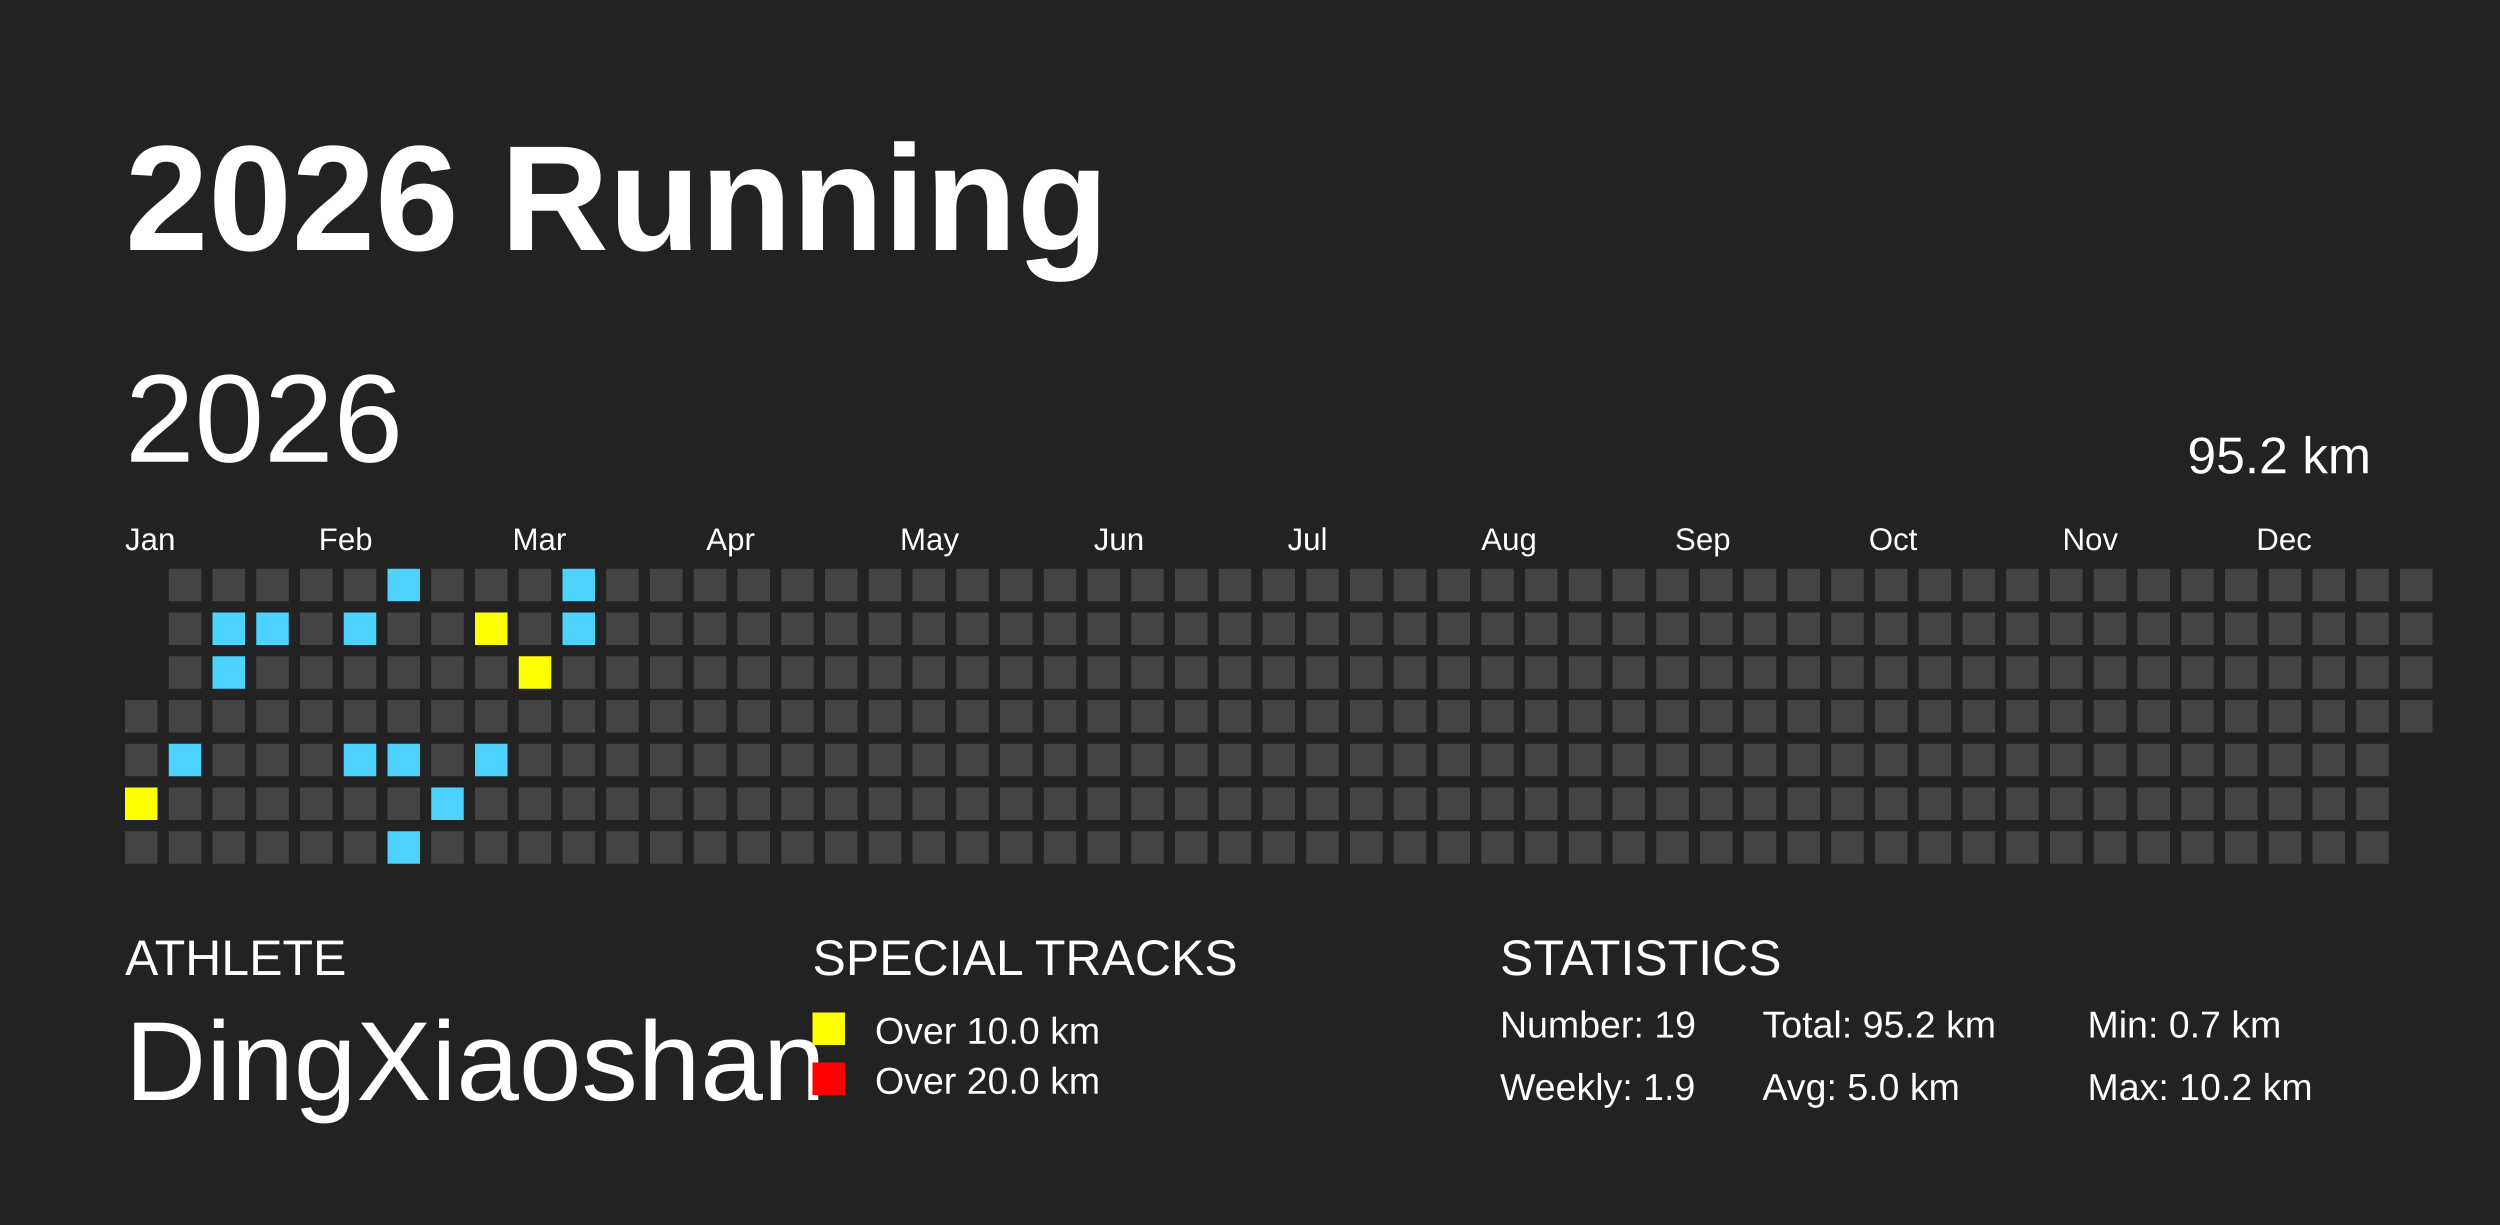
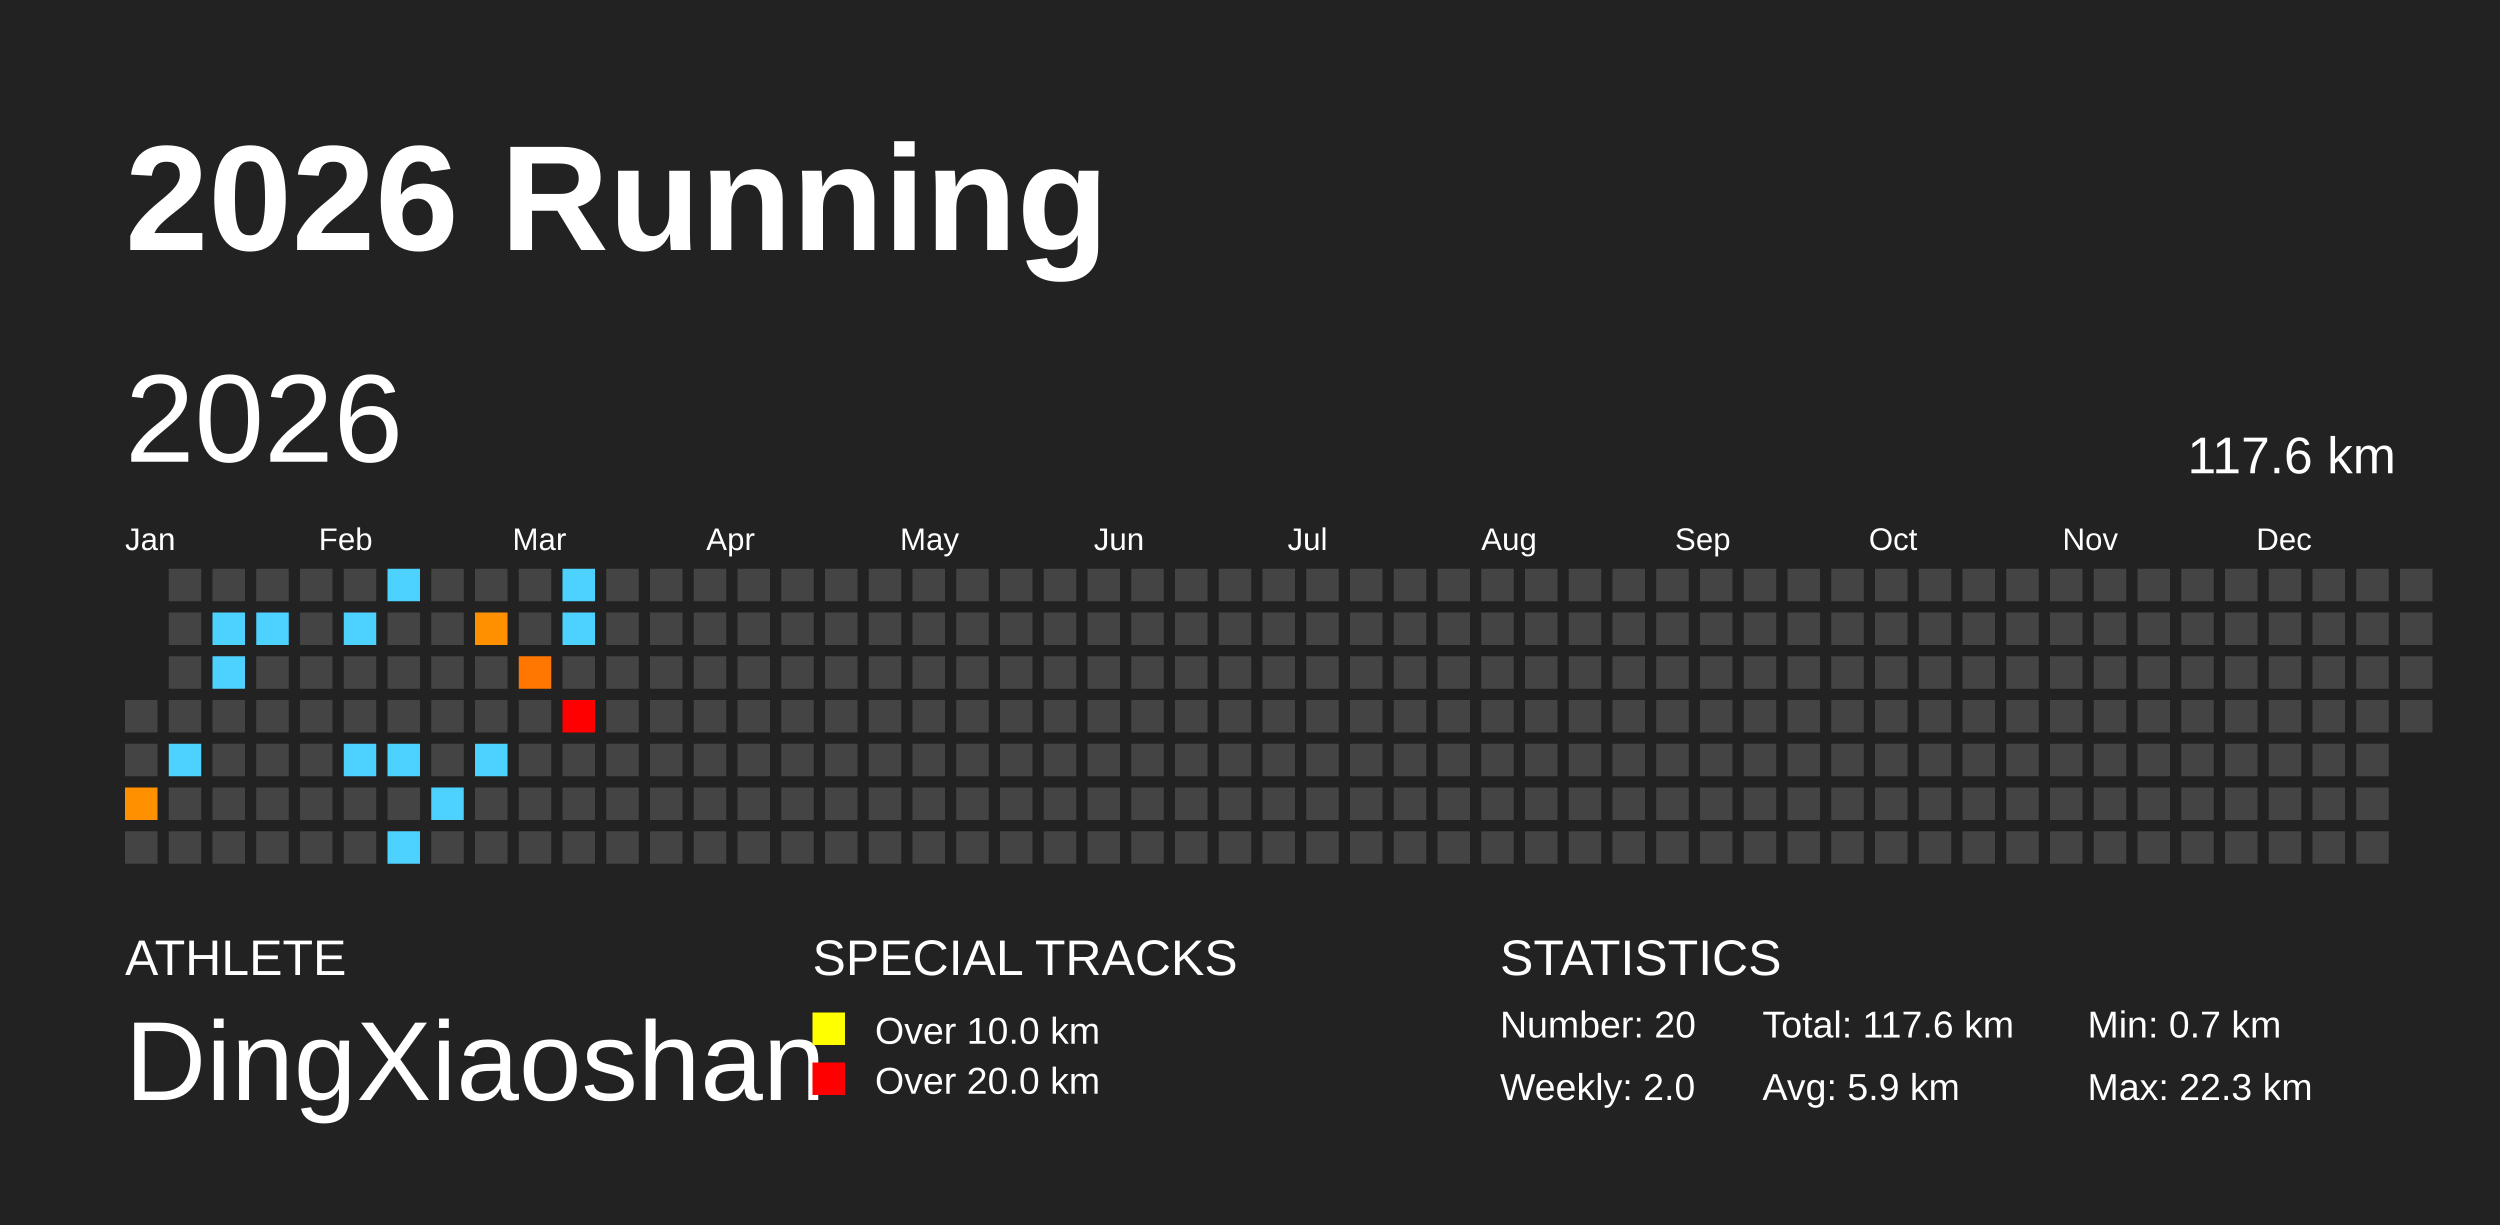
<svg xmlns="http://www.w3.org/2000/svg" baseProfile="full" height="98mm" version="1.1" viewBox="0,0,200,98" width="200mm">
  <defs />
  <rect fill="#222222" height="98" width="200" x="0" y="0" />
  <text fill="#FFFFFF" style="font-size:12px; font-family:Arial; font-weight:bold;" x="10" y="20">2026 Running</text>
  <text fill="#FFFFFF" style="font-size:4px; font-family:Arial" x="10" y="78">ATHLETE</text>
  <text fill="#FFFFFF" style="font-size:9px; font-family:Arial" x="10" y="88">DingXiaoshan</text>
  <text fill="#FFFFFF" style="font-size:4px; font-family:Arial" x="65" y="78">SPECIAL TRACKS</text>
  <rect fill="yellow" height="2.6" width="2.6" x="65" y="81" />
  <text fill="#FFFFFF" style="font-size:3px; font-family:Arial" x="70" y="83.5">Over 10.0 km</text>
  <rect fill="red" height="2.6" width="2.6" x="65" y="85" />
  <text fill="#FFFFFF" style="font-size:3px; font-family:Arial" x="70" y="87.5">Over 20.0 km</text>
  <text fill="#FFFFFF" style="font-size:4px; font-family:Arial" x="120" y="78">STATISTICS</text>
-   <text fill="#FFFFFF" style="font-size:3px; font-family:Arial" x="120" y="83">Number: 19</text>
-   <text fill="#FFFFFF" style="font-size:3px; font-family:Arial" x="120" y="88">Weekly: 1.9</text>
-   <text fill="#FFFFFF" style="font-size:3px; font-family:Arial" x="141" y="83">Total: 95.2 km</text>
-   <text fill="#FFFFFF" style="font-size:3px; font-family:Arial" x="141" y="88">Avg: 5.0 km</text>
+   <text fill="#FFFFFF" style="font-size:3px; font-family:Arial" x="120" y="83">Number: 20</text>
+   <text fill="#FFFFFF" style="font-size:3px; font-family:Arial" x="120" y="88">Weekly: 2.0</text>
+   <text fill="#FFFFFF" style="font-size:3px; font-family:Arial" x="141" y="83">Total: 117.6 km</text>
+   <text fill="#FFFFFF" style="font-size:3px; font-family:Arial" x="141" y="88">Avg: 5.9 km</text>
  <text fill="#FFFFFF" style="font-size:3px; font-family:Arial" x="167" y="83">Min: 0.7 km</text>
-   <text fill="#FFFFFF" style="font-size:3px; font-family:Arial" x="167" y="88">Max: 10.2 km</text>
+   <text fill="#FFFFFF" style="font-size:3px; font-family:Arial" x="167" y="88">Max: 22.3 km</text>
  <text dominant-baseline="hanging" fill="#FFFFFF" style="font-size:10.0px; font-family:Arial;" x="10" y="30">2026</text>
-   <text dominant-baseline="hanging" fill="#FFFFFF" style="font-size:4.125px; font-family:Arial;" x="175" y="35">95.2 km</text>
+   <text dominant-baseline="hanging" fill="#FFFFFF" style="font-size:4.125px; font-family:Arial;" x="175" y="35">117.6 km</text>
  <text fill="#FFFFFF" style="font-size:2.5px; font-family:Arial" x="10.0" y="44">Jan</text>
  <text fill="#FFFFFF" style="font-size:2.5px; font-family:Arial" x="25.5" y="44">Feb</text>
  <text fill="#FFFFFF" style="font-size:2.5px; font-family:Arial" x="41.0" y="44">Mar</text>
  <text fill="#FFFFFF" style="font-size:2.5px; font-family:Arial" x="56.5" y="44">Apr</text>
  <text fill="#FFFFFF" style="font-size:2.5px; font-family:Arial" x="72.0" y="44">May</text>
  <text fill="#FFFFFF" style="font-size:2.5px; font-family:Arial" x="87.5" y="44">Jun</text>
  <text fill="#FFFFFF" style="font-size:2.5px; font-family:Arial" x="103.0" y="44">Jul</text>
  <text fill="#FFFFFF" style="font-size:2.5px; font-family:Arial" x="118.5" y="44">Aug</text>
  <text fill="#FFFFFF" style="font-size:2.5px; font-family:Arial" x="134.0" y="44">Sep</text>
  <text fill="#FFFFFF" style="font-size:2.5px; font-family:Arial" x="149.5" y="44">Oct</text>
  <text fill="#FFFFFF" style="font-size:2.5px; font-family:Arial" x="165.0" y="44">Nov</text>
  <text fill="#FFFFFF" style="font-size:2.5px; font-family:Arial" x="180.5" y="44">Dec</text>
  <rect fill="#444444" height="2.6" width="2.6" x="10.0" y="56.0" />
  <rect fill="#444444" height="2.6" width="2.6" x="10.0" y="59.5" />
-   <rect fill="yellow" height="2.6" width="2.6" x="10.0" y="63.0" />
+   <rect fill="#ff9000" height="2.6" width="2.6" x="10.0" y="63.0" />
  <rect fill="#444444" height="2.6" width="2.6" x="10.0" y="66.5" />
  <rect fill="#444444" height="2.6" width="2.6" x="13.5" y="45.5" />
  <rect fill="#444444" height="2.6" width="2.6" x="13.5" y="49.0" />
  <rect fill="#444444" height="2.6" width="2.6" x="13.5" y="52.5" />
  <rect fill="#444444" height="2.6" width="2.6" x="13.5" y="56.0" />
-   <rect fill="#4DD2FF" height="2.6" width="2.6" x="13.5" y="59.5" />
+   <rect fill="#4dd2ff" height="2.6" width="2.6" x="13.5" y="59.5" />
  <rect fill="#444444" height="2.6" width="2.6" x="13.5" y="63.0" />
  <rect fill="#444444" height="2.6" width="2.6" x="13.5" y="66.5" />
  <rect fill="#444444" height="2.6" width="2.6" x="17.0" y="45.5" />
-   <rect fill="#4DD2FF" height="2.6" width="2.6" x="17.0" y="49.0" />
-   <rect fill="#4DD2FF" height="2.6" width="2.6" x="17.0" y="52.5" />
+   <rect fill="#4dd2ff" height="2.6" width="2.6" x="17.0" y="49.0" />
+   <rect fill="#4dd2ff" height="2.6" width="2.6" x="17.0" y="52.5" />
  <rect fill="#444444" height="2.6" width="2.6" x="17.0" y="56.0" />
  <rect fill="#444444" height="2.6" width="2.6" x="17.0" y="59.5" />
  <rect fill="#444444" height="2.6" width="2.6" x="17.0" y="63.0" />
  <rect fill="#444444" height="2.6" width="2.6" x="17.0" y="66.5" />
  <rect fill="#444444" height="2.6" width="2.6" x="20.5" y="45.5" />
-   <rect fill="#4DD2FF" height="2.6" width="2.6" x="20.5" y="49.0" />
+   <rect fill="#4dd2ff" height="2.6" width="2.6" x="20.5" y="49.0" />
  <rect fill="#444444" height="2.6" width="2.6" x="20.5" y="52.5" />
  <rect fill="#444444" height="2.6" width="2.6" x="20.5" y="56.0" />
  <rect fill="#444444" height="2.6" width="2.6" x="20.5" y="59.5" />
  <rect fill="#444444" height="2.6" width="2.6" x="20.5" y="63.0" />
  <rect fill="#444444" height="2.6" width="2.6" x="20.5" y="66.5" />
  <rect fill="#444444" height="2.6" width="2.6" x="24.0" y="45.5" />
  <rect fill="#444444" height="2.6" width="2.6" x="24.0" y="49.0" />
  <rect fill="#444444" height="2.6" width="2.6" x="24.0" y="52.5" />
  <rect fill="#444444" height="2.6" width="2.6" x="24.0" y="56.0" />
  <rect fill="#444444" height="2.6" width="2.6" x="24.0" y="59.5" />
  <rect fill="#444444" height="2.6" width="2.6" x="24.0" y="63.0" />
  <rect fill="#444444" height="2.6" width="2.6" x="24.0" y="66.5" />
  <rect fill="#444444" height="2.6" width="2.6" x="27.5" y="45.5" />
-   <rect fill="#4DD2FF" height="2.6" width="2.6" x="27.5" y="49.0" />
+   <rect fill="#4dd2ff" height="2.6" width="2.6" x="27.5" y="49.0" />
  <rect fill="#444444" height="2.6" width="2.6" x="27.5" y="52.5" />
  <rect fill="#444444" height="2.6" width="2.6" x="27.5" y="56.0" />
-   <rect fill="#4DD2FF" height="2.6" width="2.6" x="27.5" y="59.5" />
+   <rect fill="#4dd2ff" height="2.6" width="2.6" x="27.5" y="59.5" />
  <rect fill="#444444" height="2.6" width="2.6" x="27.5" y="63.0" />
  <rect fill="#444444" height="2.6" width="2.6" x="27.5" y="66.5" />
-   <rect fill="#4DD2FF" height="2.6" width="2.6" x="31.0" y="45.5" />
+   <rect fill="#4dd2ff" height="2.6" width="2.6" x="31.0" y="45.5" />
  <rect fill="#444444" height="2.6" width="2.6" x="31.0" y="49.0" />
  <rect fill="#444444" height="2.6" width="2.6" x="31.0" y="52.5" />
  <rect fill="#444444" height="2.6" width="2.6" x="31.0" y="56.0" />
-   <rect fill="#4DD2FF" height="2.6" width="2.6" x="31.0" y="59.5" />
+   <rect fill="#4dd2ff" height="2.6" width="2.6" x="31.0" y="59.5" />
  <rect fill="#444444" height="2.6" width="2.6" x="31.0" y="63.0" />
-   <rect fill="#4DD2FF" height="2.6" width="2.6" x="31.0" y="66.5" />
+   <rect fill="#4dd2ff" height="2.6" width="2.6" x="31.0" y="66.5" />
  <rect fill="#444444" height="2.6" width="2.6" x="34.5" y="45.5" />
  <rect fill="#444444" height="2.6" width="2.6" x="34.5" y="49.0" />
  <rect fill="#444444" height="2.6" width="2.6" x="34.5" y="52.5" />
  <rect fill="#444444" height="2.6" width="2.6" x="34.5" y="56.0" />
  <rect fill="#444444" height="2.6" width="2.6" x="34.5" y="59.5" />
-   <rect fill="#4DD2FF" height="2.6" width="2.6" x="34.5" y="63.0" />
+   <rect fill="#4dd2ff" height="2.6" width="2.6" x="34.5" y="63.0" />
  <rect fill="#444444" height="2.6" width="2.6" x="34.5" y="66.5" />
  <rect fill="#444444" height="2.6" width="2.6" x="38.0" y="45.5" />
-   <rect fill="yellow" height="2.6" width="2.6" x="38.0" y="49.0" />
+   <rect fill="#ff9000" height="2.6" width="2.6" x="38.0" y="49.0" />
  <rect fill="#444444" height="2.6" width="2.6" x="38.0" y="52.5" />
  <rect fill="#444444" height="2.6" width="2.6" x="38.0" y="56.0" />
-   <rect fill="#4DD2FF" height="2.6" width="2.6" x="38.0" y="59.5" />
+   <rect fill="#4dd2ff" height="2.6" width="2.6" x="38.0" y="59.5" />
  <rect fill="#444444" height="2.6" width="2.6" x="38.0" y="63.0" />
  <rect fill="#444444" height="2.6" width="2.6" x="38.0" y="66.5" />
  <rect fill="#444444" height="2.6" width="2.6" x="41.5" y="45.5" />
  <rect fill="#444444" height="2.6" width="2.6" x="41.5" y="49.0" />
-   <rect fill="yellow" height="2.6" width="2.6" x="41.5" y="52.5" />
+   <rect fill="#ff7600" height="2.6" width="2.6" x="41.5" y="52.5" />
  <rect fill="#444444" height="2.6" width="2.6" x="41.5" y="56.0" />
  <rect fill="#444444" height="2.6" width="2.6" x="41.5" y="59.5" />
  <rect fill="#444444" height="2.6" width="2.6" x="41.5" y="63.0" />
  <rect fill="#444444" height="2.6" width="2.6" x="41.5" y="66.5" />
-   <rect fill="#4DD2FF" height="2.6" width="2.6" x="45.0" y="45.5" />
-   <rect fill="#4DD2FF" height="2.6" width="2.6" x="45.0" y="49.0" />
+   <rect fill="#4dd2ff" height="2.6" width="2.6" x="45.0" y="45.5" />
+   <rect fill="#4dd2ff" height="2.6" width="2.6" x="45.0" y="49.0" />
  <rect fill="#444444" height="2.6" width="2.6" x="45.0" y="52.5" />
-   <rect fill="#444444" height="2.6" width="2.6" x="45.0" y="56.0" />
+   <rect fill="red" height="2.6" width="2.6" x="45.0" y="56.0" />
  <rect fill="#444444" height="2.6" width="2.6" x="45.0" y="59.5" />
  <rect fill="#444444" height="2.6" width="2.6" x="45.0" y="63.0" />
  <rect fill="#444444" height="2.6" width="2.6" x="45.0" y="66.5" />
  <rect fill="#444444" height="2.6" width="2.6" x="48.5" y="45.5" />
  <rect fill="#444444" height="2.6" width="2.6" x="48.5" y="49.0" />
  <rect fill="#444444" height="2.6" width="2.6" x="48.5" y="52.5" />
  <rect fill="#444444" height="2.6" width="2.6" x="48.5" y="56.0" />
  <rect fill="#444444" height="2.6" width="2.6" x="48.5" y="59.5" />
  <rect fill="#444444" height="2.6" width="2.6" x="48.5" y="63.0" />
  <rect fill="#444444" height="2.6" width="2.6" x="48.5" y="66.5" />
  <rect fill="#444444" height="2.6" width="2.6" x="52.0" y="45.5" />
  <rect fill="#444444" height="2.6" width="2.6" x="52.0" y="49.0" />
  <rect fill="#444444" height="2.6" width="2.6" x="52.0" y="52.5" />
  <rect fill="#444444" height="2.6" width="2.6" x="52.0" y="56.0" />
  <rect fill="#444444" height="2.6" width="2.6" x="52.0" y="59.5" />
  <rect fill="#444444" height="2.6" width="2.6" x="52.0" y="63.0" />
  <rect fill="#444444" height="2.6" width="2.6" x="52.0" y="66.5" />
  <rect fill="#444444" height="2.6" width="2.6" x="55.5" y="45.5" />
  <rect fill="#444444" height="2.6" width="2.6" x="55.5" y="49.0" />
  <rect fill="#444444" height="2.6" width="2.6" x="55.5" y="52.5" />
  <rect fill="#444444" height="2.6" width="2.6" x="55.5" y="56.0" />
  <rect fill="#444444" height="2.6" width="2.6" x="55.5" y="59.5" />
  <rect fill="#444444" height="2.6" width="2.6" x="55.5" y="63.0" />
  <rect fill="#444444" height="2.6" width="2.6" x="55.5" y="66.5" />
  <rect fill="#444444" height="2.6" width="2.6" x="59.0" y="45.5" />
  <rect fill="#444444" height="2.6" width="2.6" x="59.0" y="49.0" />
  <rect fill="#444444" height="2.6" width="2.6" x="59.0" y="52.5" />
  <rect fill="#444444" height="2.6" width="2.6" x="59.0" y="56.0" />
  <rect fill="#444444" height="2.6" width="2.6" x="59.0" y="59.5" />
  <rect fill="#444444" height="2.6" width="2.6" x="59.0" y="63.0" />
  <rect fill="#444444" height="2.6" width="2.6" x="59.0" y="66.5" />
  <rect fill="#444444" height="2.6" width="2.6" x="62.5" y="45.5" />
  <rect fill="#444444" height="2.6" width="2.6" x="62.5" y="49.0" />
  <rect fill="#444444" height="2.6" width="2.6" x="62.5" y="52.5" />
  <rect fill="#444444" height="2.6" width="2.6" x="62.5" y="56.0" />
  <rect fill="#444444" height="2.6" width="2.6" x="62.5" y="59.5" />
  <rect fill="#444444" height="2.6" width="2.6" x="62.5" y="63.0" />
  <rect fill="#444444" height="2.6" width="2.6" x="62.5" y="66.5" />
  <rect fill="#444444" height="2.6" width="2.6" x="66.0" y="45.5" />
  <rect fill="#444444" height="2.6" width="2.6" x="66.0" y="49.0" />
  <rect fill="#444444" height="2.6" width="2.6" x="66.0" y="52.5" />
  <rect fill="#444444" height="2.6" width="2.6" x="66.0" y="56.0" />
  <rect fill="#444444" height="2.6" width="2.6" x="66.0" y="59.5" />
  <rect fill="#444444" height="2.6" width="2.6" x="66.0" y="63.0" />
  <rect fill="#444444" height="2.6" width="2.6" x="66.0" y="66.5" />
  <rect fill="#444444" height="2.6" width="2.6" x="69.5" y="45.5" />
  <rect fill="#444444" height="2.6" width="2.6" x="69.5" y="49.0" />
  <rect fill="#444444" height="2.6" width="2.6" x="69.5" y="52.5" />
  <rect fill="#444444" height="2.6" width="2.6" x="69.5" y="56.0" />
  <rect fill="#444444" height="2.6" width="2.6" x="69.5" y="59.5" />
  <rect fill="#444444" height="2.6" width="2.6" x="69.5" y="63.0" />
  <rect fill="#444444" height="2.6" width="2.6" x="69.5" y="66.5" />
  <rect fill="#444444" height="2.6" width="2.6" x="73.0" y="45.5" />
  <rect fill="#444444" height="2.6" width="2.6" x="73.0" y="49.0" />
  <rect fill="#444444" height="2.6" width="2.6" x="73.0" y="52.5" />
  <rect fill="#444444" height="2.6" width="2.6" x="73.0" y="56.0" />
  <rect fill="#444444" height="2.6" width="2.6" x="73.0" y="59.5" />
  <rect fill="#444444" height="2.6" width="2.6" x="73.0" y="63.0" />
  <rect fill="#444444" height="2.6" width="2.6" x="73.0" y="66.5" />
  <rect fill="#444444" height="2.6" width="2.6" x="76.5" y="45.5" />
  <rect fill="#444444" height="2.6" width="2.6" x="76.5" y="49.0" />
  <rect fill="#444444" height="2.6" width="2.6" x="76.5" y="52.5" />
  <rect fill="#444444" height="2.6" width="2.6" x="76.5" y="56.0" />
  <rect fill="#444444" height="2.6" width="2.6" x="76.5" y="59.5" />
  <rect fill="#444444" height="2.6" width="2.6" x="76.5" y="63.0" />
  <rect fill="#444444" height="2.6" width="2.6" x="76.5" y="66.5" />
  <rect fill="#444444" height="2.6" width="2.6" x="80.0" y="45.5" />
  <rect fill="#444444" height="2.6" width="2.6" x="80.0" y="49.0" />
  <rect fill="#444444" height="2.6" width="2.6" x="80.0" y="52.5" />
  <rect fill="#444444" height="2.6" width="2.6" x="80.0" y="56.0" />
  <rect fill="#444444" height="2.6" width="2.6" x="80.0" y="59.5" />
  <rect fill="#444444" height="2.6" width="2.6" x="80.0" y="63.0" />
  <rect fill="#444444" height="2.6" width="2.6" x="80.0" y="66.5" />
  <rect fill="#444444" height="2.6" width="2.6" x="83.5" y="45.5" />
  <rect fill="#444444" height="2.6" width="2.6" x="83.5" y="49.0" />
  <rect fill="#444444" height="2.6" width="2.6" x="83.5" y="52.5" />
  <rect fill="#444444" height="2.6" width="2.6" x="83.5" y="56.0" />
  <rect fill="#444444" height="2.6" width="2.6" x="83.5" y="59.5" />
  <rect fill="#444444" height="2.6" width="2.6" x="83.5" y="63.0" />
  <rect fill="#444444" height="2.6" width="2.6" x="83.5" y="66.5" />
  <rect fill="#444444" height="2.6" width="2.6" x="87.0" y="45.5" />
  <rect fill="#444444" height="2.6" width="2.6" x="87.0" y="49.0" />
  <rect fill="#444444" height="2.6" width="2.6" x="87.0" y="52.5" />
  <rect fill="#444444" height="2.6" width="2.6" x="87.0" y="56.0" />
  <rect fill="#444444" height="2.6" width="2.6" x="87.0" y="59.5" />
  <rect fill="#444444" height="2.6" width="2.6" x="87.0" y="63.0" />
  <rect fill="#444444" height="2.6" width="2.6" x="87.0" y="66.5" />
  <rect fill="#444444" height="2.6" width="2.6" x="90.5" y="45.5" />
  <rect fill="#444444" height="2.6" width="2.6" x="90.5" y="49.0" />
  <rect fill="#444444" height="2.6" width="2.6" x="90.5" y="52.5" />
  <rect fill="#444444" height="2.6" width="2.6" x="90.5" y="56.0" />
  <rect fill="#444444" height="2.6" width="2.6" x="90.5" y="59.5" />
  <rect fill="#444444" height="2.6" width="2.6" x="90.5" y="63.0" />
  <rect fill="#444444" height="2.6" width="2.6" x="90.5" y="66.5" />
  <rect fill="#444444" height="2.6" width="2.6" x="94.0" y="45.5" />
  <rect fill="#444444" height="2.6" width="2.6" x="94.0" y="49.0" />
  <rect fill="#444444" height="2.6" width="2.6" x="94.0" y="52.5" />
  <rect fill="#444444" height="2.6" width="2.6" x="94.0" y="56.0" />
  <rect fill="#444444" height="2.6" width="2.6" x="94.0" y="59.5" />
  <rect fill="#444444" height="2.6" width="2.6" x="94.0" y="63.0" />
  <rect fill="#444444" height="2.6" width="2.6" x="94.0" y="66.5" />
  <rect fill="#444444" height="2.6" width="2.6" x="97.5" y="45.5" />
  <rect fill="#444444" height="2.6" width="2.6" x="97.5" y="49.0" />
  <rect fill="#444444" height="2.6" width="2.6" x="97.5" y="52.5" />
  <rect fill="#444444" height="2.6" width="2.6" x="97.5" y="56.0" />
  <rect fill="#444444" height="2.6" width="2.6" x="97.5" y="59.5" />
  <rect fill="#444444" height="2.6" width="2.6" x="97.5" y="63.0" />
  <rect fill="#444444" height="2.6" width="2.6" x="97.5" y="66.5" />
  <rect fill="#444444" height="2.6" width="2.6" x="101.0" y="45.5" />
  <rect fill="#444444" height="2.6" width="2.6" x="101.0" y="49.0" />
  <rect fill="#444444" height="2.6" width="2.6" x="101.0" y="52.5" />
  <rect fill="#444444" height="2.6" width="2.6" x="101.0" y="56.0" />
  <rect fill="#444444" height="2.6" width="2.6" x="101.0" y="59.5" />
  <rect fill="#444444" height="2.6" width="2.6" x="101.0" y="63.0" />
  <rect fill="#444444" height="2.6" width="2.6" x="101.0" y="66.5" />
  <rect fill="#444444" height="2.6" width="2.6" x="104.5" y="45.5" />
  <rect fill="#444444" height="2.6" width="2.6" x="104.5" y="49.0" />
  <rect fill="#444444" height="2.6" width="2.6" x="104.5" y="52.5" />
  <rect fill="#444444" height="2.6" width="2.6" x="104.5" y="56.0" />
  <rect fill="#444444" height="2.6" width="2.6" x="104.5" y="59.5" />
  <rect fill="#444444" height="2.6" width="2.6" x="104.5" y="63.0" />
  <rect fill="#444444" height="2.6" width="2.6" x="104.5" y="66.5" />
  <rect fill="#444444" height="2.6" width="2.6" x="108.0" y="45.5" />
  <rect fill="#444444" height="2.6" width="2.6" x="108.0" y="49.0" />
  <rect fill="#444444" height="2.6" width="2.6" x="108.0" y="52.5" />
  <rect fill="#444444" height="2.6" width="2.6" x="108.0" y="56.0" />
  <rect fill="#444444" height="2.6" width="2.6" x="108.0" y="59.5" />
  <rect fill="#444444" height="2.6" width="2.6" x="108.0" y="63.0" />
  <rect fill="#444444" height="2.6" width="2.6" x="108.0" y="66.5" />
  <rect fill="#444444" height="2.6" width="2.6" x="111.5" y="45.5" />
  <rect fill="#444444" height="2.6" width="2.6" x="111.5" y="49.0" />
  <rect fill="#444444" height="2.6" width="2.6" x="111.5" y="52.5" />
  <rect fill="#444444" height="2.6" width="2.6" x="111.5" y="56.0" />
  <rect fill="#444444" height="2.6" width="2.6" x="111.5" y="59.5" />
  <rect fill="#444444" height="2.6" width="2.6" x="111.5" y="63.0" />
  <rect fill="#444444" height="2.6" width="2.6" x="111.5" y="66.5" />
  <rect fill="#444444" height="2.6" width="2.6" x="115.0" y="45.5" />
  <rect fill="#444444" height="2.6" width="2.6" x="115.0" y="49.0" />
  <rect fill="#444444" height="2.6" width="2.6" x="115.0" y="52.5" />
  <rect fill="#444444" height="2.6" width="2.6" x="115.0" y="56.0" />
  <rect fill="#444444" height="2.6" width="2.6" x="115.0" y="59.5" />
  <rect fill="#444444" height="2.6" width="2.6" x="115.0" y="63.0" />
  <rect fill="#444444" height="2.6" width="2.6" x="115.0" y="66.5" />
  <rect fill="#444444" height="2.6" width="2.6" x="118.5" y="45.5" />
  <rect fill="#444444" height="2.6" width="2.6" x="118.5" y="49.0" />
  <rect fill="#444444" height="2.6" width="2.6" x="118.5" y="52.5" />
  <rect fill="#444444" height="2.6" width="2.6" x="118.5" y="56.0" />
  <rect fill="#444444" height="2.6" width="2.6" x="118.5" y="59.5" />
  <rect fill="#444444" height="2.6" width="2.6" x="118.5" y="63.0" />
  <rect fill="#444444" height="2.6" width="2.6" x="118.5" y="66.5" />
  <rect fill="#444444" height="2.6" width="2.6" x="122.0" y="45.5" />
  <rect fill="#444444" height="2.6" width="2.6" x="122.0" y="49.0" />
  <rect fill="#444444" height="2.6" width="2.6" x="122.0" y="52.5" />
  <rect fill="#444444" height="2.6" width="2.6" x="122.0" y="56.0" />
  <rect fill="#444444" height="2.6" width="2.6" x="122.0" y="59.5" />
  <rect fill="#444444" height="2.6" width="2.6" x="122.0" y="63.0" />
  <rect fill="#444444" height="2.6" width="2.6" x="122.0" y="66.5" />
  <rect fill="#444444" height="2.6" width="2.6" x="125.5" y="45.5" />
  <rect fill="#444444" height="2.6" width="2.6" x="125.5" y="49.0" />
  <rect fill="#444444" height="2.6" width="2.6" x="125.5" y="52.5" />
  <rect fill="#444444" height="2.6" width="2.6" x="125.5" y="56.0" />
  <rect fill="#444444" height="2.6" width="2.6" x="125.5" y="59.5" />
  <rect fill="#444444" height="2.6" width="2.6" x="125.5" y="63.0" />
  <rect fill="#444444" height="2.6" width="2.6" x="125.5" y="66.5" />
  <rect fill="#444444" height="2.6" width="2.6" x="129.0" y="45.5" />
  <rect fill="#444444" height="2.6" width="2.6" x="129.0" y="49.0" />
  <rect fill="#444444" height="2.6" width="2.6" x="129.0" y="52.5" />
  <rect fill="#444444" height="2.6" width="2.6" x="129.0" y="56.0" />
  <rect fill="#444444" height="2.6" width="2.6" x="129.0" y="59.5" />
  <rect fill="#444444" height="2.6" width="2.6" x="129.0" y="63.0" />
  <rect fill="#444444" height="2.6" width="2.6" x="129.0" y="66.5" />
  <rect fill="#444444" height="2.6" width="2.6" x="132.5" y="45.5" />
  <rect fill="#444444" height="2.6" width="2.6" x="132.5" y="49.0" />
  <rect fill="#444444" height="2.6" width="2.6" x="132.5" y="52.5" />
  <rect fill="#444444" height="2.6" width="2.6" x="132.5" y="56.0" />
  <rect fill="#444444" height="2.6" width="2.6" x="132.5" y="59.5" />
  <rect fill="#444444" height="2.6" width="2.6" x="132.5" y="63.0" />
  <rect fill="#444444" height="2.6" width="2.6" x="132.5" y="66.5" />
  <rect fill="#444444" height="2.6" width="2.6" x="136.0" y="45.5" />
  <rect fill="#444444" height="2.6" width="2.6" x="136.0" y="49.0" />
  <rect fill="#444444" height="2.6" width="2.6" x="136.0" y="52.5" />
  <rect fill="#444444" height="2.6" width="2.6" x="136.0" y="56.0" />
  <rect fill="#444444" height="2.6" width="2.6" x="136.0" y="59.5" />
  <rect fill="#444444" height="2.6" width="2.6" x="136.0" y="63.0" />
  <rect fill="#444444" height="2.6" width="2.6" x="136.0" y="66.5" />
  <rect fill="#444444" height="2.6" width="2.6" x="139.5" y="45.5" />
  <rect fill="#444444" height="2.6" width="2.6" x="139.5" y="49.0" />
  <rect fill="#444444" height="2.6" width="2.6" x="139.5" y="52.5" />
  <rect fill="#444444" height="2.6" width="2.6" x="139.5" y="56.0" />
  <rect fill="#444444" height="2.6" width="2.6" x="139.5" y="59.5" />
  <rect fill="#444444" height="2.6" width="2.6" x="139.5" y="63.0" />
  <rect fill="#444444" height="2.6" width="2.6" x="139.5" y="66.5" />
  <rect fill="#444444" height="2.6" width="2.6" x="143.0" y="45.5" />
  <rect fill="#444444" height="2.6" width="2.6" x="143.0" y="49.0" />
  <rect fill="#444444" height="2.6" width="2.6" x="143.0" y="52.5" />
  <rect fill="#444444" height="2.6" width="2.6" x="143.0" y="56.0" />
  <rect fill="#444444" height="2.6" width="2.6" x="143.0" y="59.5" />
  <rect fill="#444444" height="2.6" width="2.6" x="143.0" y="63.0" />
  <rect fill="#444444" height="2.6" width="2.6" x="143.0" y="66.5" />
  <rect fill="#444444" height="2.6" width="2.6" x="146.5" y="45.5" />
  <rect fill="#444444" height="2.6" width="2.6" x="146.5" y="49.0" />
  <rect fill="#444444" height="2.6" width="2.6" x="146.5" y="52.5" />
  <rect fill="#444444" height="2.6" width="2.6" x="146.5" y="56.0" />
  <rect fill="#444444" height="2.6" width="2.6" x="146.5" y="59.5" />
  <rect fill="#444444" height="2.6" width="2.6" x="146.5" y="63.0" />
  <rect fill="#444444" height="2.6" width="2.6" x="146.5" y="66.5" />
  <rect fill="#444444" height="2.6" width="2.6" x="150.0" y="45.5" />
  <rect fill="#444444" height="2.6" width="2.6" x="150.0" y="49.0" />
  <rect fill="#444444" height="2.6" width="2.6" x="150.0" y="52.5" />
  <rect fill="#444444" height="2.6" width="2.6" x="150.0" y="56.0" />
  <rect fill="#444444" height="2.6" width="2.6" x="150.0" y="59.5" />
  <rect fill="#444444" height="2.6" width="2.6" x="150.0" y="63.0" />
  <rect fill="#444444" height="2.6" width="2.6" x="150.0" y="66.5" />
  <rect fill="#444444" height="2.6" width="2.6" x="153.5" y="45.5" />
  <rect fill="#444444" height="2.6" width="2.6" x="153.5" y="49.0" />
  <rect fill="#444444" height="2.6" width="2.6" x="153.5" y="52.5" />
  <rect fill="#444444" height="2.6" width="2.6" x="153.5" y="56.0" />
  <rect fill="#444444" height="2.6" width="2.6" x="153.5" y="59.5" />
  <rect fill="#444444" height="2.6" width="2.6" x="153.5" y="63.0" />
  <rect fill="#444444" height="2.6" width="2.6" x="153.5" y="66.5" />
  <rect fill="#444444" height="2.6" width="2.6" x="157.0" y="45.5" />
  <rect fill="#444444" height="2.6" width="2.6" x="157.0" y="49.0" />
  <rect fill="#444444" height="2.6" width="2.6" x="157.0" y="52.5" />
  <rect fill="#444444" height="2.6" width="2.6" x="157.0" y="56.0" />
  <rect fill="#444444" height="2.6" width="2.6" x="157.0" y="59.5" />
  <rect fill="#444444" height="2.6" width="2.6" x="157.0" y="63.0" />
  <rect fill="#444444" height="2.6" width="2.6" x="157.0" y="66.5" />
  <rect fill="#444444" height="2.6" width="2.6" x="160.5" y="45.5" />
  <rect fill="#444444" height="2.6" width="2.6" x="160.5" y="49.0" />
  <rect fill="#444444" height="2.6" width="2.6" x="160.5" y="52.5" />
  <rect fill="#444444" height="2.6" width="2.6" x="160.5" y="56.0" />
  <rect fill="#444444" height="2.6" width="2.6" x="160.5" y="59.5" />
  <rect fill="#444444" height="2.6" width="2.6" x="160.5" y="63.0" />
  <rect fill="#444444" height="2.6" width="2.6" x="160.5" y="66.5" />
  <rect fill="#444444" height="2.6" width="2.6" x="164.0" y="45.5" />
  <rect fill="#444444" height="2.6" width="2.6" x="164.0" y="49.0" />
  <rect fill="#444444" height="2.6" width="2.6" x="164.0" y="52.5" />
  <rect fill="#444444" height="2.6" width="2.6" x="164.0" y="56.0" />
  <rect fill="#444444" height="2.6" width="2.6" x="164.0" y="59.5" />
  <rect fill="#444444" height="2.6" width="2.6" x="164.0" y="63.0" />
  <rect fill="#444444" height="2.6" width="2.6" x="164.0" y="66.5" />
  <rect fill="#444444" height="2.6" width="2.6" x="167.5" y="45.5" />
  <rect fill="#444444" height="2.6" width="2.6" x="167.5" y="49.0" />
  <rect fill="#444444" height="2.6" width="2.6" x="167.5" y="52.5" />
  <rect fill="#444444" height="2.6" width="2.6" x="167.5" y="56.0" />
  <rect fill="#444444" height="2.6" width="2.6" x="167.5" y="59.5" />
  <rect fill="#444444" height="2.6" width="2.6" x="167.5" y="63.0" />
  <rect fill="#444444" height="2.6" width="2.6" x="167.5" y="66.5" />
  <rect fill="#444444" height="2.6" width="2.6" x="171.0" y="45.5" />
  <rect fill="#444444" height="2.6" width="2.6" x="171.0" y="49.0" />
  <rect fill="#444444" height="2.6" width="2.6" x="171.0" y="52.5" />
  <rect fill="#444444" height="2.6" width="2.6" x="171.0" y="56.0" />
  <rect fill="#444444" height="2.6" width="2.6" x="171.0" y="59.5" />
  <rect fill="#444444" height="2.6" width="2.6" x="171.0" y="63.0" />
  <rect fill="#444444" height="2.6" width="2.6" x="171.0" y="66.5" />
  <rect fill="#444444" height="2.6" width="2.6" x="174.5" y="45.5" />
  <rect fill="#444444" height="2.6" width="2.6" x="174.5" y="49.0" />
  <rect fill="#444444" height="2.6" width="2.6" x="174.5" y="52.5" />
  <rect fill="#444444" height="2.6" width="2.6" x="174.5" y="56.0" />
  <rect fill="#444444" height="2.6" width="2.6" x="174.5" y="59.5" />
  <rect fill="#444444" height="2.6" width="2.6" x="174.5" y="63.0" />
  <rect fill="#444444" height="2.6" width="2.6" x="174.5" y="66.5" />
  <rect fill="#444444" height="2.6" width="2.6" x="178.0" y="45.5" />
  <rect fill="#444444" height="2.6" width="2.6" x="178.0" y="49.0" />
  <rect fill="#444444" height="2.6" width="2.6" x="178.0" y="52.5" />
  <rect fill="#444444" height="2.6" width="2.6" x="178.0" y="56.0" />
  <rect fill="#444444" height="2.6" width="2.6" x="178.0" y="59.5" />
  <rect fill="#444444" height="2.6" width="2.6" x="178.0" y="63.0" />
  <rect fill="#444444" height="2.6" width="2.6" x="178.0" y="66.5" />
  <rect fill="#444444" height="2.6" width="2.6" x="181.5" y="45.5" />
  <rect fill="#444444" height="2.6" width="2.6" x="181.5" y="49.0" />
  <rect fill="#444444" height="2.6" width="2.6" x="181.5" y="52.5" />
  <rect fill="#444444" height="2.6" width="2.6" x="181.5" y="56.0" />
  <rect fill="#444444" height="2.6" width="2.6" x="181.5" y="59.5" />
  <rect fill="#444444" height="2.6" width="2.6" x="181.5" y="63.0" />
  <rect fill="#444444" height="2.6" width="2.6" x="181.5" y="66.5" />
  <rect fill="#444444" height="2.6" width="2.6" x="185.0" y="45.5" />
  <rect fill="#444444" height="2.6" width="2.6" x="185.0" y="49.0" />
  <rect fill="#444444" height="2.6" width="2.6" x="185.0" y="52.5" />
  <rect fill="#444444" height="2.6" width="2.6" x="185.0" y="56.0" />
  <rect fill="#444444" height="2.6" width="2.6" x="185.0" y="59.5" />
  <rect fill="#444444" height="2.6" width="2.6" x="185.0" y="63.0" />
  <rect fill="#444444" height="2.6" width="2.6" x="185.0" y="66.5" />
  <rect fill="#444444" height="2.6" width="2.6" x="188.5" y="45.5" />
  <rect fill="#444444" height="2.6" width="2.6" x="188.5" y="49.0" />
  <rect fill="#444444" height="2.6" width="2.6" x="188.5" y="52.5" />
  <rect fill="#444444" height="2.6" width="2.6" x="188.5" y="56.0" />
  <rect fill="#444444" height="2.6" width="2.6" x="188.5" y="59.5" />
  <rect fill="#444444" height="2.6" width="2.6" x="188.5" y="63.0" />
  <rect fill="#444444" height="2.6" width="2.6" x="188.5" y="66.5" />
  <rect fill="#444444" height="2.6" width="2.6" x="192.0" y="45.5" />
  <rect fill="#444444" height="2.6" width="2.6" x="192.0" y="49.0" />
  <rect fill="#444444" height="2.6" width="2.6" x="192.0" y="52.5" />
  <rect fill="#444444" height="2.6" width="2.6" x="192.0" y="56.0" />
</svg>
